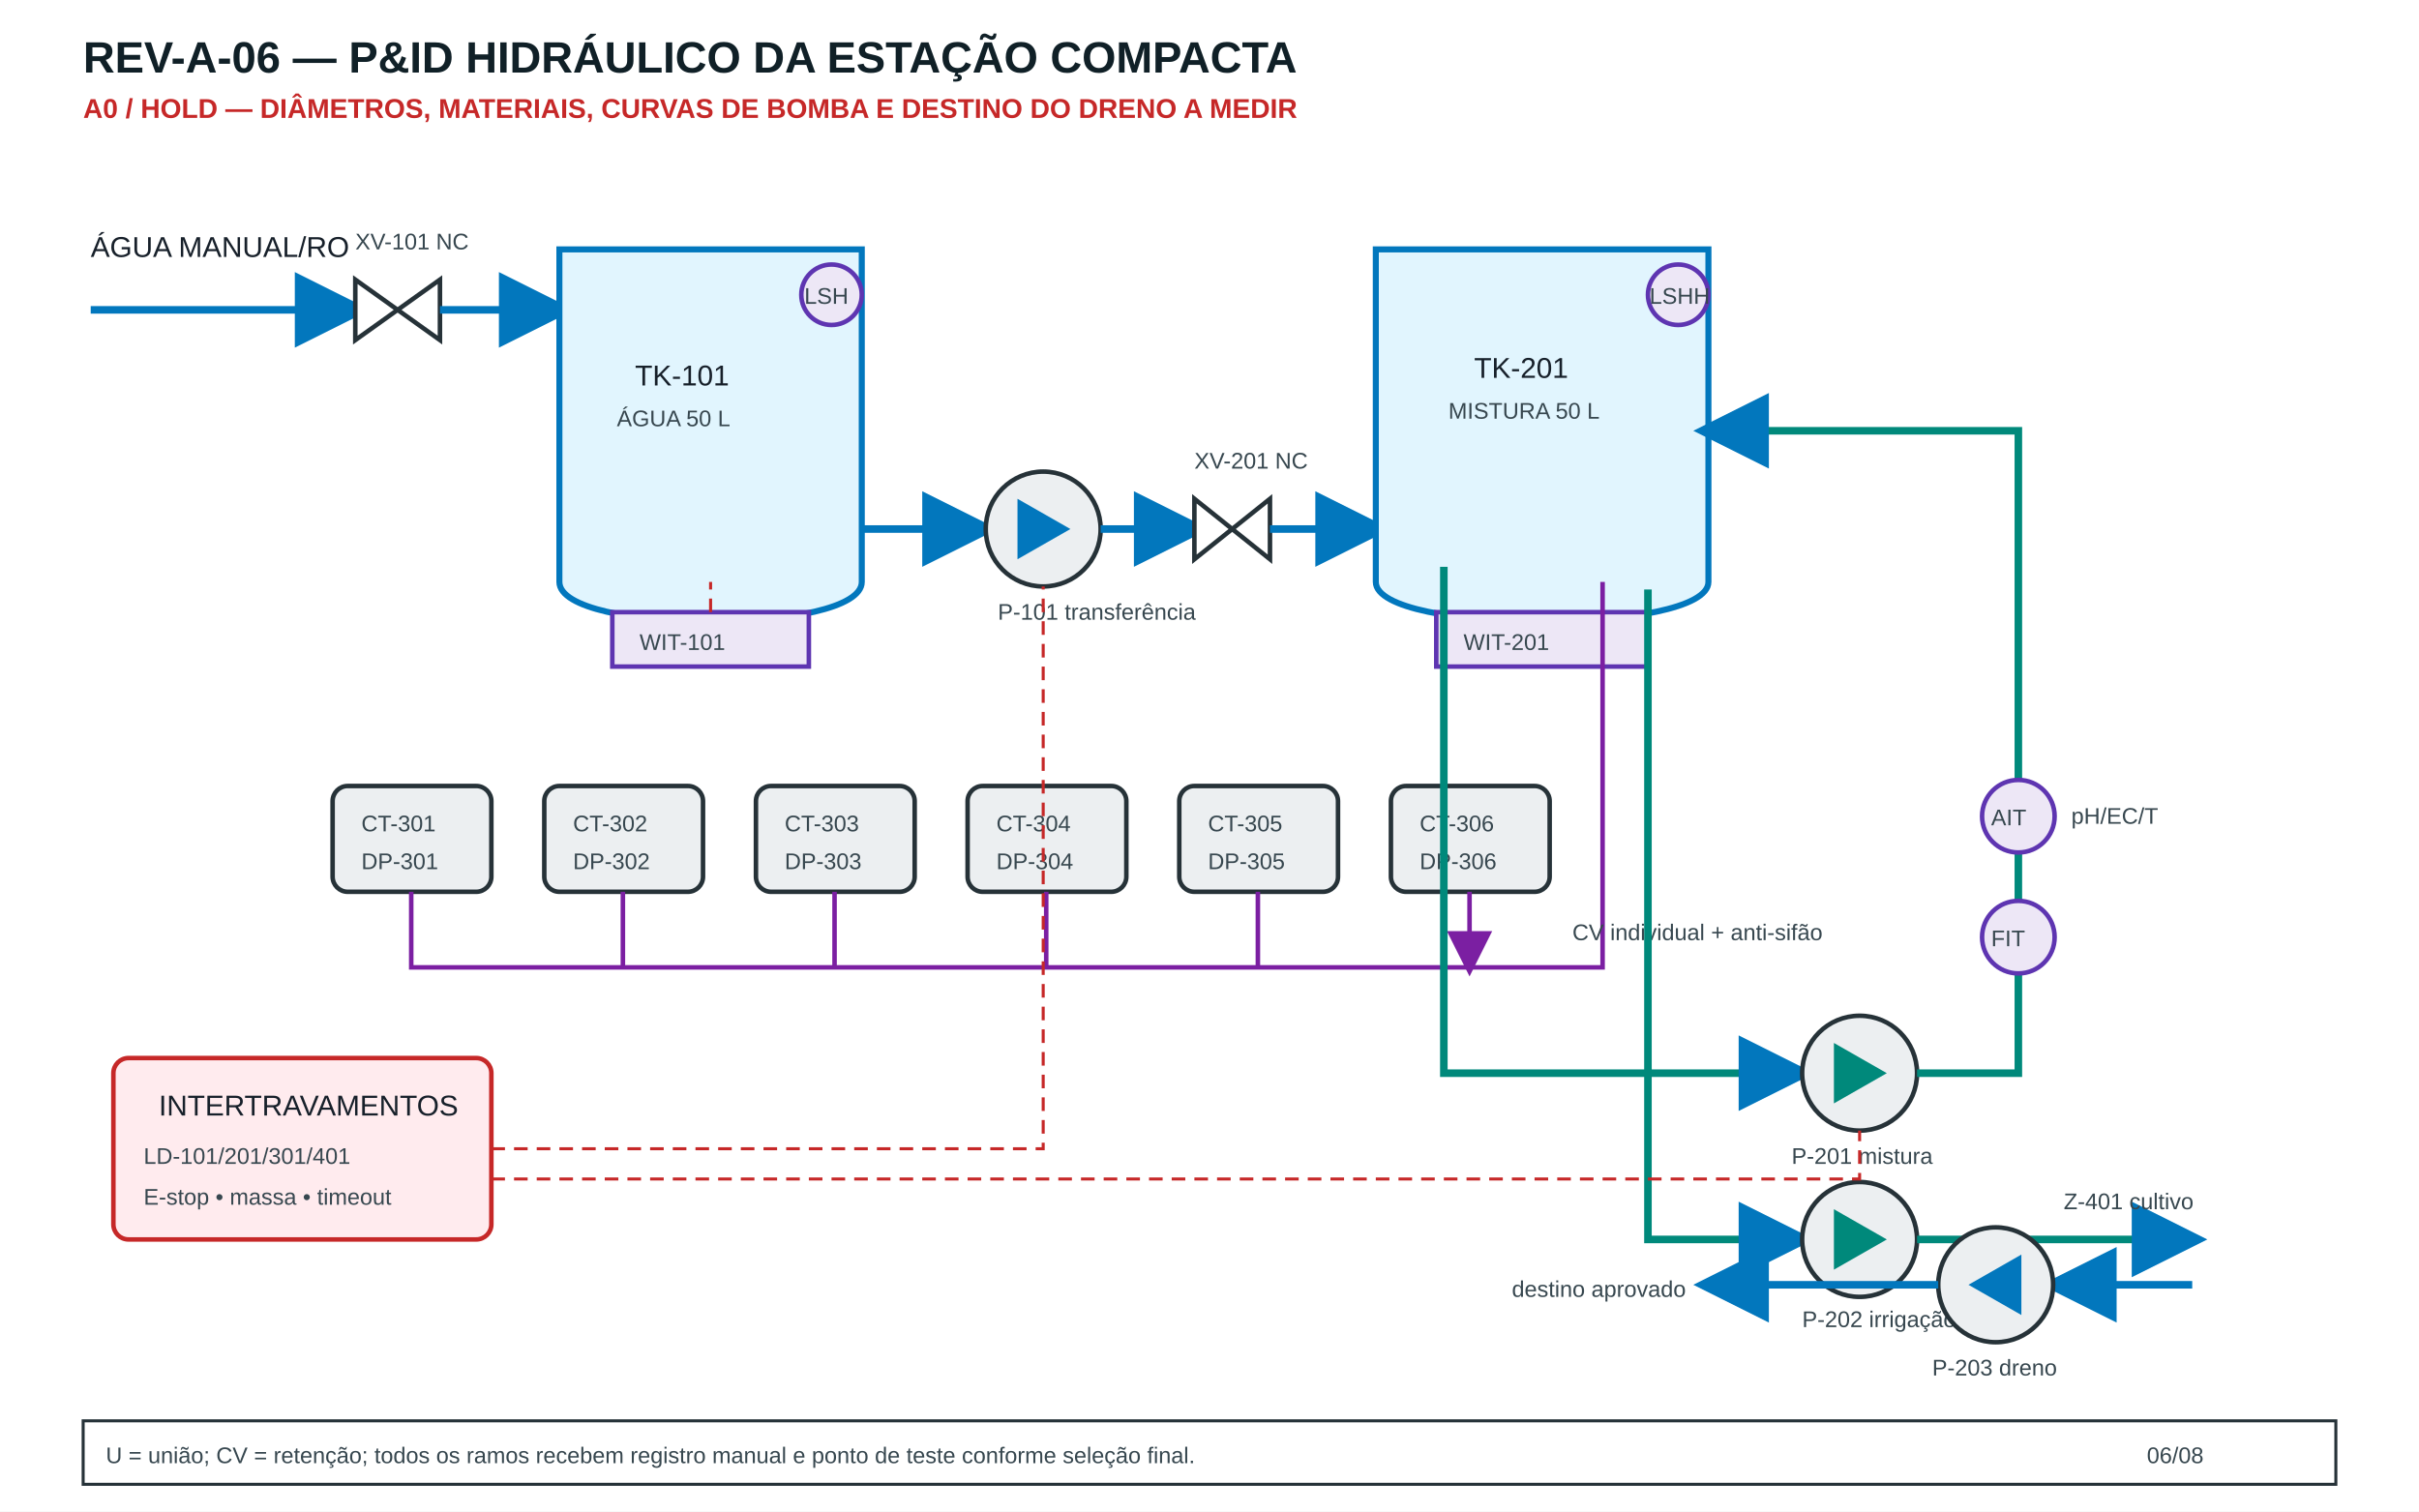
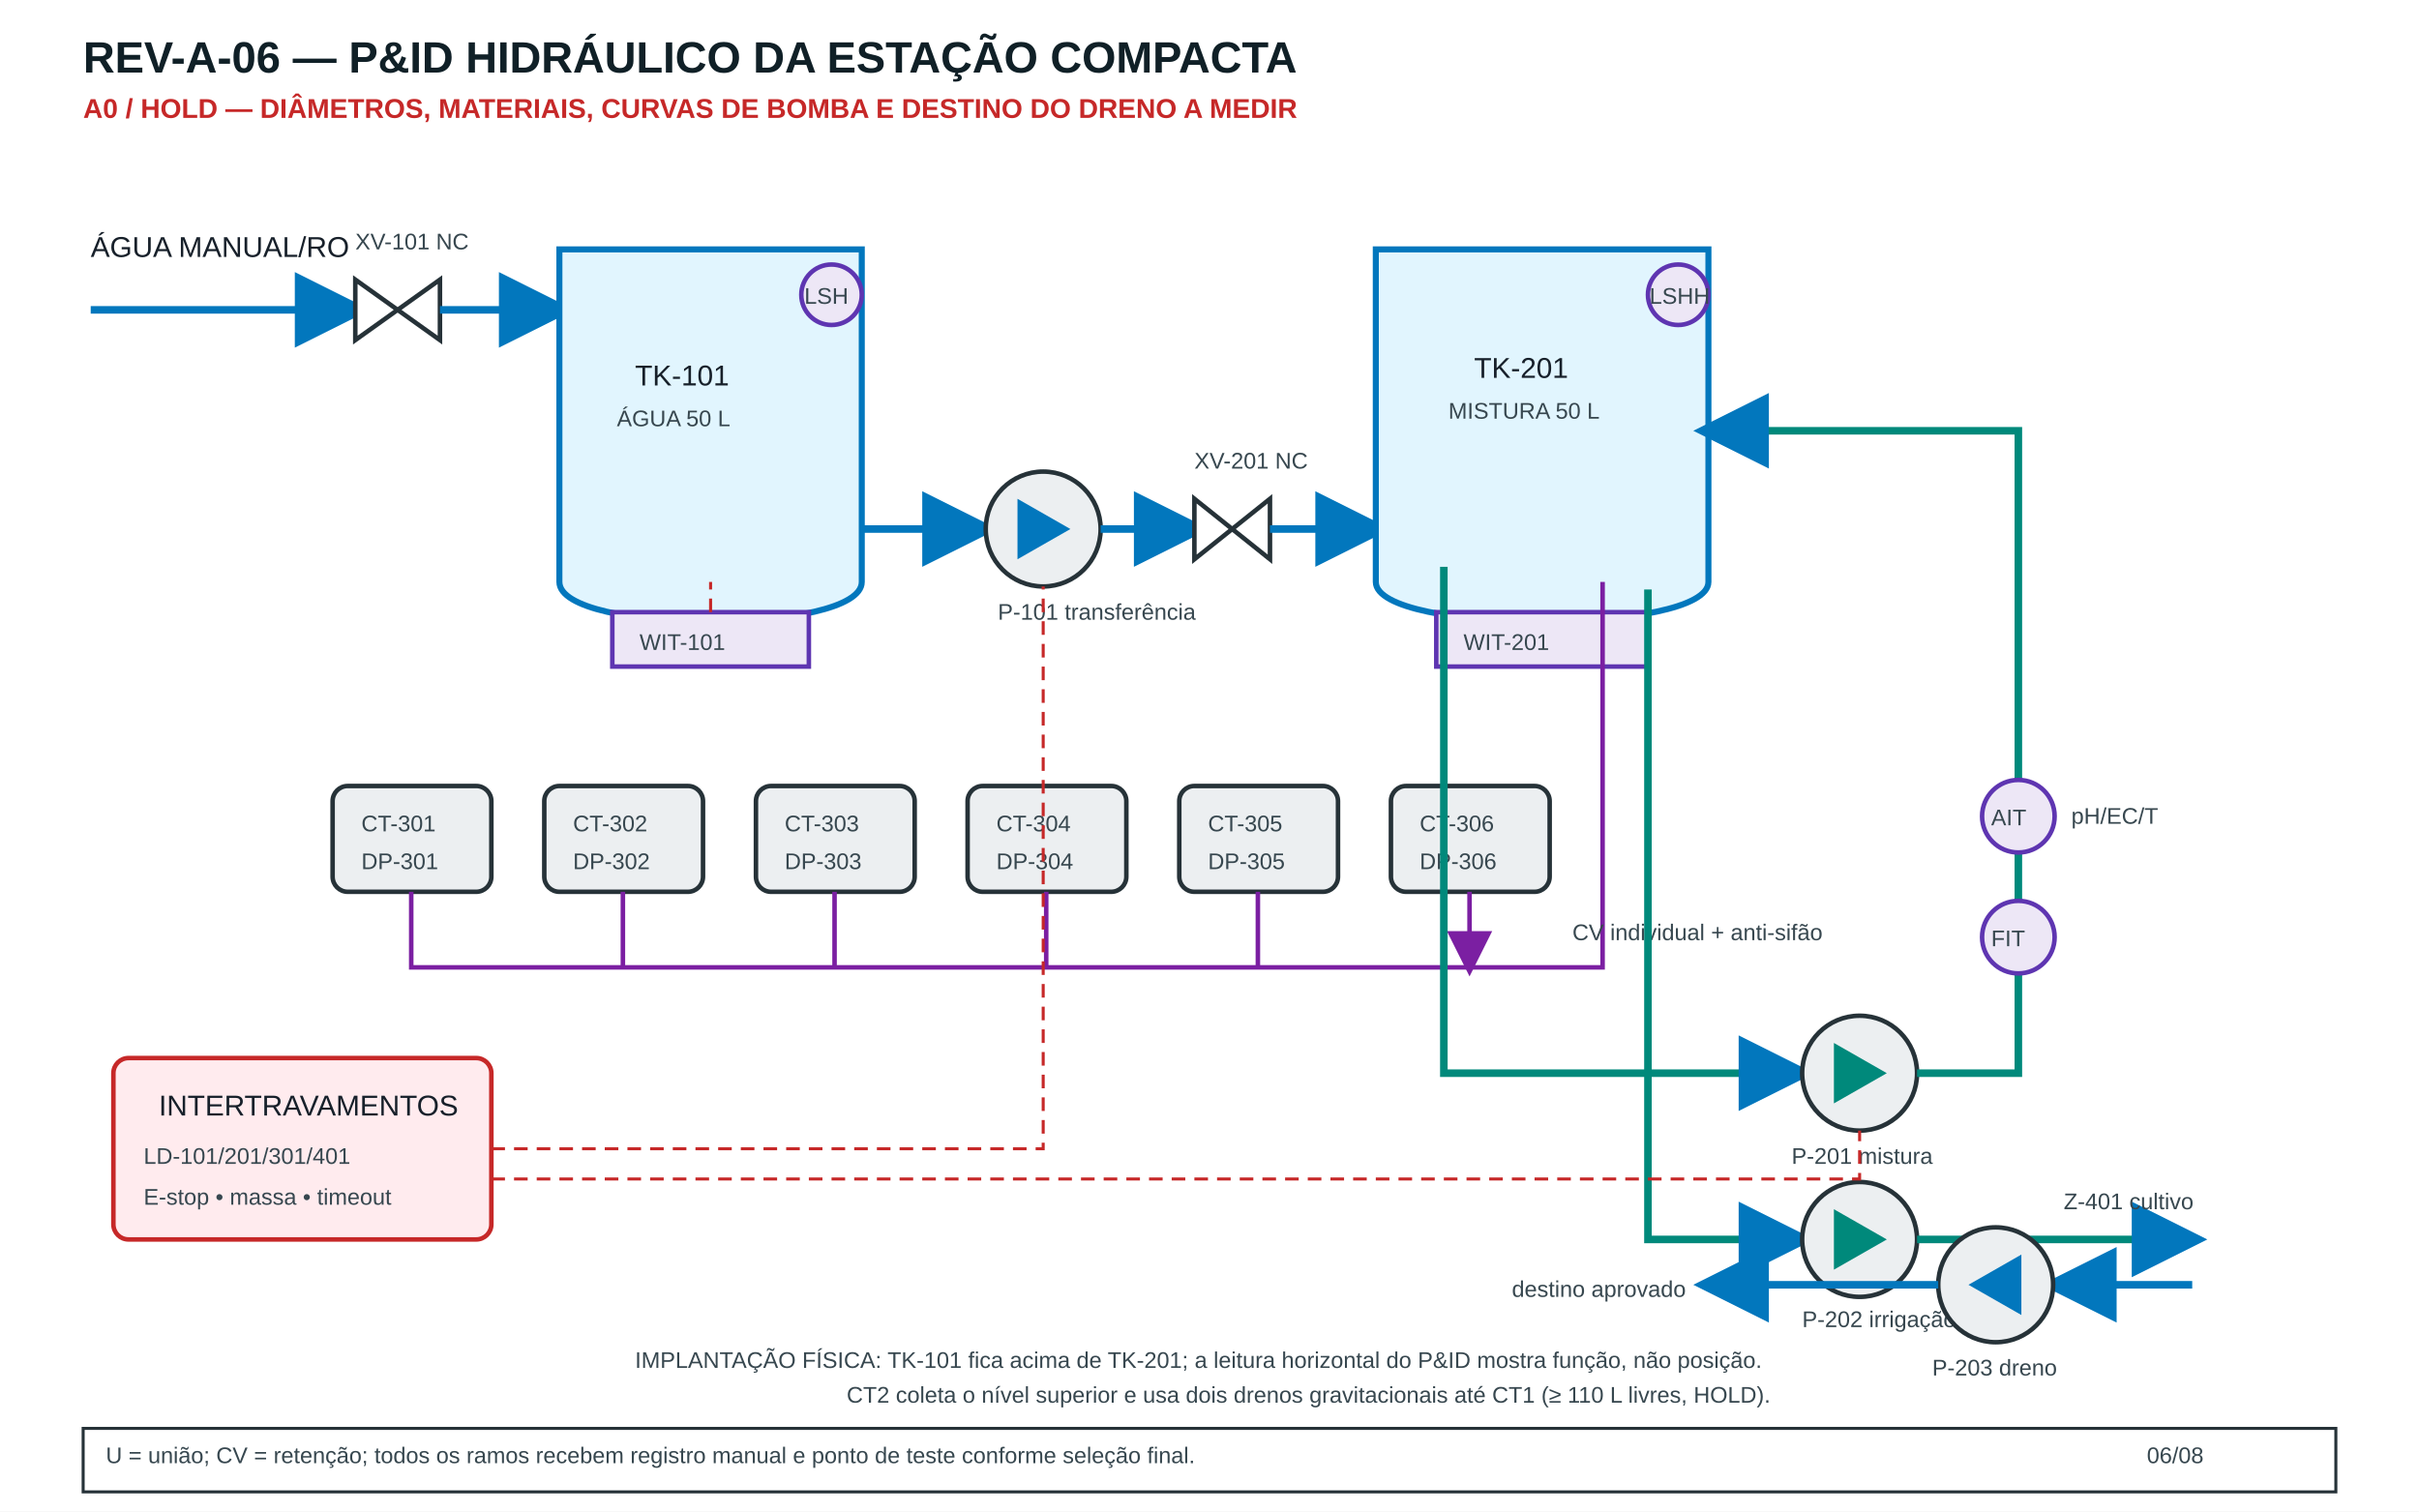
<svg xmlns="http://www.w3.org/2000/svg" width="1600" height="1000" viewBox="0 0 1600 1000">
  <defs>
    <marker id="flow" markerWidth="10" markerHeight="10" refX="8" refY="5" orient="auto">
      <path d="M0 0L10 5L0 10z" fill="#0277bd" />
    </marker>
    <marker id="dose" markerWidth="10" markerHeight="10" refX="8" refY="5" orient="auto">
      <path d="M0 0L10 5L0 10z" fill="#7b1fa2" />
    </marker>
    <style>
      .water{stroke:#0277bd;stroke-width:5;fill:none;marker-end:url(#flow)}.solution{stroke:#00897b;stroke-width:5;fill:none;marker-end:url(#flow)}
      .dose{stroke:#7b1fa2;stroke-width:3;fill:none;marker-end:url(#dose)}.signal{stroke:#c62828;stroke-width:2;stroke-dasharray:9 6;fill:none}
      .equip{stroke:#263238;stroke-width:3;fill:#eceff1}.tank{stroke:#0277bd;stroke-width:4;fill:#e1f5fe}
      .inst{stroke:#5e35b1;stroke-width:3;fill:#ede7f6}.valve{stroke:#263238;stroke-width:3;fill:#fff}
      .txt{font:19px Arial,sans-serif;fill:#17202a}.small{font:15px Arial,sans-serif;fill:#37474f}
      .title{font:bold 29px Arial,sans-serif;fill:#102027}.hold{font:bold 18px Arial,sans-serif;fill:#c62828}
    </style>
  </defs>
  <rect width="1600" height="1000" fill="white" />
  <text x="55" y="48" class="title">REV-A-06 — P&amp;ID HIDRÁULICO DA ESTAÇÃO COMPACTA</text>
  <text x="55" y="78" class="hold">A0 / HOLD — DIÂMETROS, MATERIAIS, CURVAS DE BOMBA E DESTINO DO DRENO A MEDIR</text>
  <text x="60" y="170" class="txt">ÁGUA MANUAL/RO</text>
  <path d="M60 205H235" class="water" />
  <path d="M235 185l28 20-28 20z M291 185l-28 20 28 20z" class="valve" />
  <text x="235" y="165" class="small">XV-101 NC</text>
  <path d="M291 205H370" class="water" />
  <path d="M370 165v220c0 35 200 35 200 0V165z" class="tank" />
  <text x="420" y="255" class="txt">TK-101</text>
  <text x="408" y="282" class="small">ÁGUA 50 L</text>
  <circle cx="550" cy="195" r="20" class="inst" />
  <text x="532" y="201" class="small">LSH</text>
  <rect x="405" y="405" width="130" height="36" class="inst" />
  <text x="423" y="430" class="small">WIT-101</text>
  <path d="M470 405V385" class="signal" />
  <path d="M570 350H650" class="water" />
  <circle cx="690" cy="350" r="38" class="equip" />
  <path d="M673 330l35 20-35 20z" fill="#0277bd" />
  <text x="660" y="410" class="small">P-101 transferência</text>
  <path d="M728 350H790" class="water" />
  <path d="M790 330l25 20-25 20z M840 330l-25 20 25 20z" class="valve" />
  <text x="790" y="310" class="small">XV-201 NC</text>
  <path d="M840 350H910" class="water" />
  <path d="M910 165v220c0 35 220 35 220 0V165z" class="tank" />
  <text x="975" y="250" class="txt">TK-201</text>
  <text x="958" y="277" class="small">MISTURA 50 L</text>
  <circle cx="1110" cy="195" r="20" class="inst" />
  <text x="1091" y="201" class="small">LSHH</text>
  <rect x="950" y="405" width="140" height="36" class="inst" />
  <text x="968" y="430" class="small">WIT-201</text>
  <g>
    <rect x="220" y="520" width="105" height="70" rx="10" class="equip" />
    <rect x="360" y="520" width="105" height="70" rx="10" class="equip" />
    <rect x="500" y="520" width="105" height="70" rx="10" class="equip" />
    <rect x="640" y="520" width="105" height="70" rx="10" class="equip" />
    <rect x="780" y="520" width="105" height="70" rx="10" class="equip" />
    <rect x="920" y="520" width="105" height="70" rx="10" class="equip" />
    <text x="239" y="550" class="small">CT-301</text>
    <text x="379" y="550" class="small">CT-302</text>
    <text x="519" y="550" class="small">CT-303</text>
    <text x="659" y="550" class="small">CT-304</text>
    <text x="799" y="550" class="small">CT-305</text>
    <text x="939" y="550" class="small">CT-306</text>
    <text x="239" y="575" class="small">DP-301</text>
    <text x="379" y="575" class="small">DP-302</text>
    <text x="519" y="575" class="small">DP-303</text>
    <text x="659" y="575" class="small">DP-304</text>
    <text x="799" y="575" class="small">DP-305</text>
    <text x="939" y="575" class="small">DP-306</text>
  </g>
  <path d="M272 590V640H1060V385M412 590V640M552 590V640M692 590V640M832 590V640M972 590V640" class="dose" />
  <text x="1040" y="622" class="small">CV individual + anti-sifão</text>
  <path d="M955 375V710H1190" class="solution" />
  <circle cx="1230" cy="710" r="38" class="equip" />
  <path d="M1213 690l35 20-35 20z" fill="#00897b" />
  <text x="1185" y="770" class="small">P-201 mistura</text>
  <path d="M1268 710H1335V285H1130" class="solution" />
  <circle cx="1335" cy="620" r="24" class="inst" />
  <text x="1317" y="626" class="small">FIT</text>
  <circle cx="1335" cy="540" r="24" class="inst" />
  <text x="1317" y="546" class="small">AIT</text>
  <text x="1370" y="545" class="small">pH/EC/T</text>
  <path d="M1090 390V820H1190" class="solution" />
  <circle cx="1230" cy="820" r="38" class="equip" />
  <path d="M1213 800l35 20-35 20z" fill="#00897b" />
  <text x="1192" y="878" class="small">P-202 irrigação</text>
  <path d="M1268 820H1450" class="solution" />
  <text x="1365" y="800" class="small">Z-401 cultivo</text>
  <path d="M1450 850H1360" class="water" />
  <circle cx="1320" cy="850" r="38" class="equip" />
  <path d="M1337 830l-35 20 35 20z" fill="#0277bd" />
  <text x="1278" y="910" class="small">P-203 dreno</text>
  <path d="M1282 850H1130" class="water" />
  <text x="1000" y="858" class="small">destino aprovado</text>
+   <text x="420" y="905" class="small">IMPLANTAÇÃO FÍSICA: TK-101 fica acima de TK-201; a leitura horizontal do P&amp;ID mostra função, não posição.</text>
+   <text x="560" y="928" class="small">CT2 coleta o nível superior e usa dois drenos gravitacionais até CT1 (≥ 110 L livres, HOLD).</text>
  <rect x="75" y="700" width="250" height="120" rx="10" fill="#ffebee" stroke="#c62828" stroke-width="3" />
  <text x="105" y="738" class="txt">INTERTRAVAMENTOS</text>
  <text x="95" y="770" class="small">LD-101/201/301/401</text>
  <text x="95" y="797" class="small">E-stop • massa • timeout</text>
  <path d="M325 760H690V388M325 780H1230V748" class="signal" />
-   <rect x="55" y="940" width="1490" height="42" fill="none" stroke="#263238" stroke-width="2" />
+   <rect x="55" y="945" width="1490" height="42" fill="none" stroke="#263238" stroke-width="2" />
  <text x="70" y="968" class="small">U = união; CV = retenção; todos os ramos recebem registro manual e ponto de teste conforme seleção final.</text>
  <text x="1420" y="968" class="small">06/08</text>
</svg>
